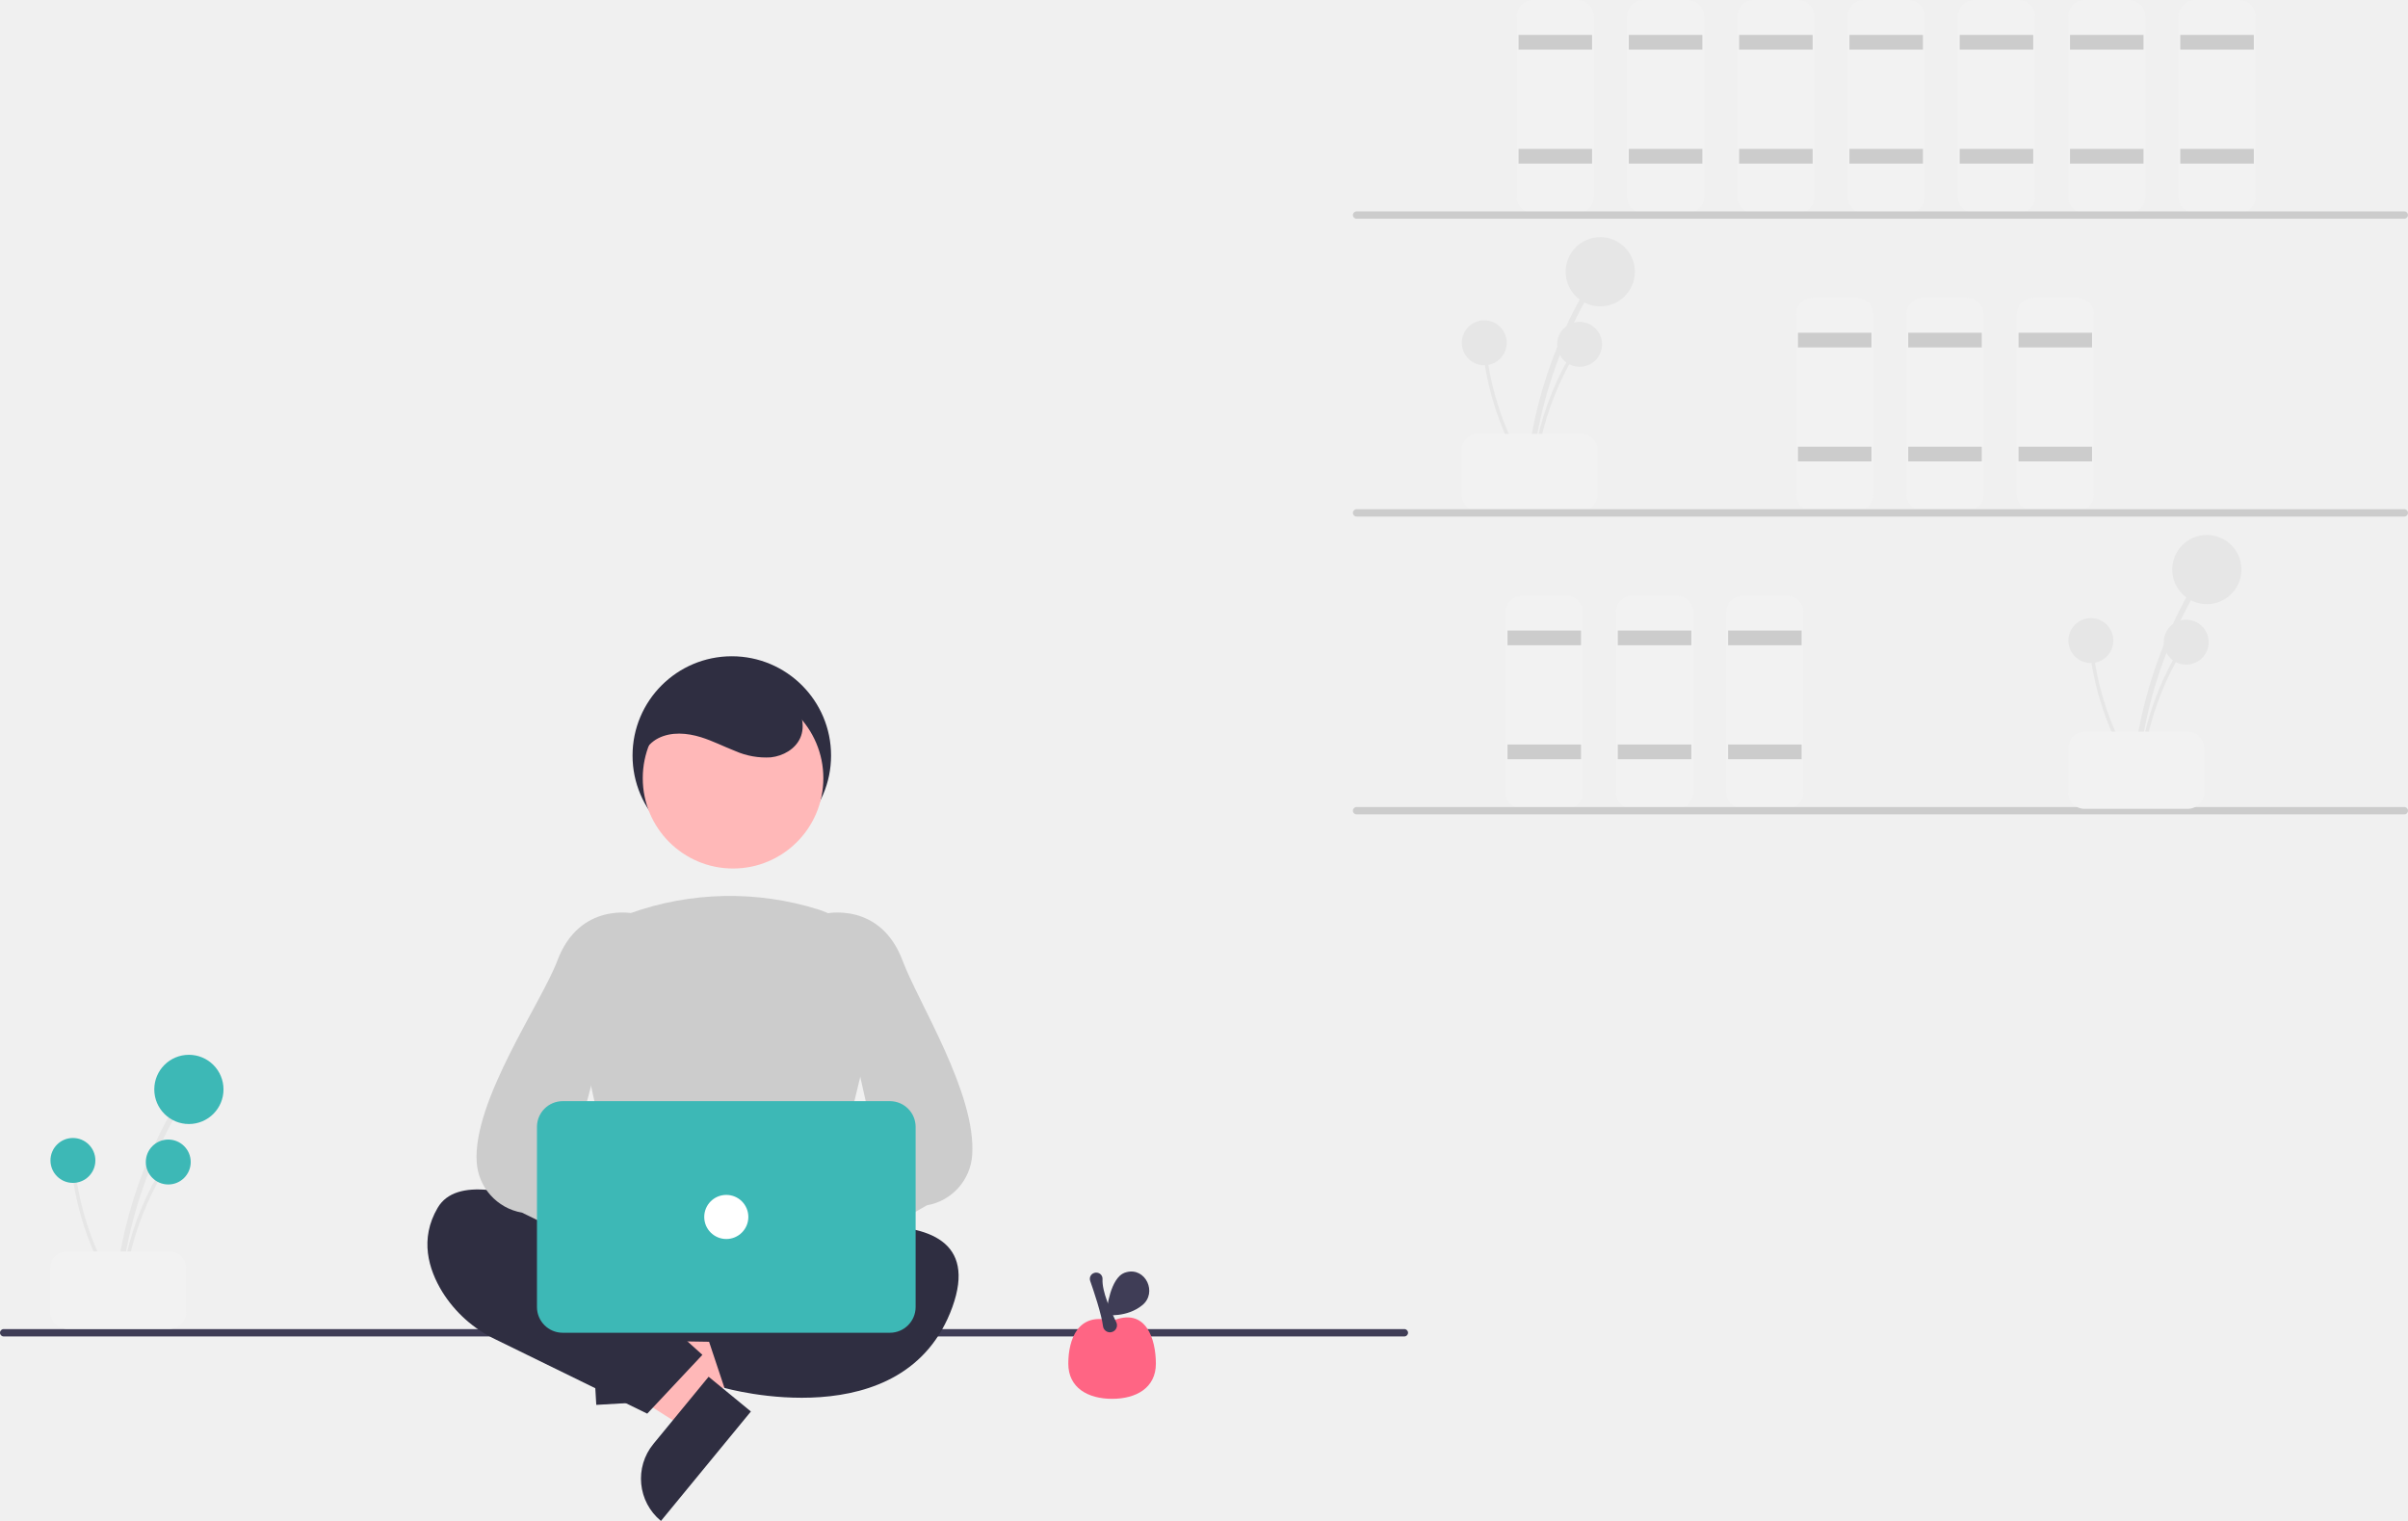
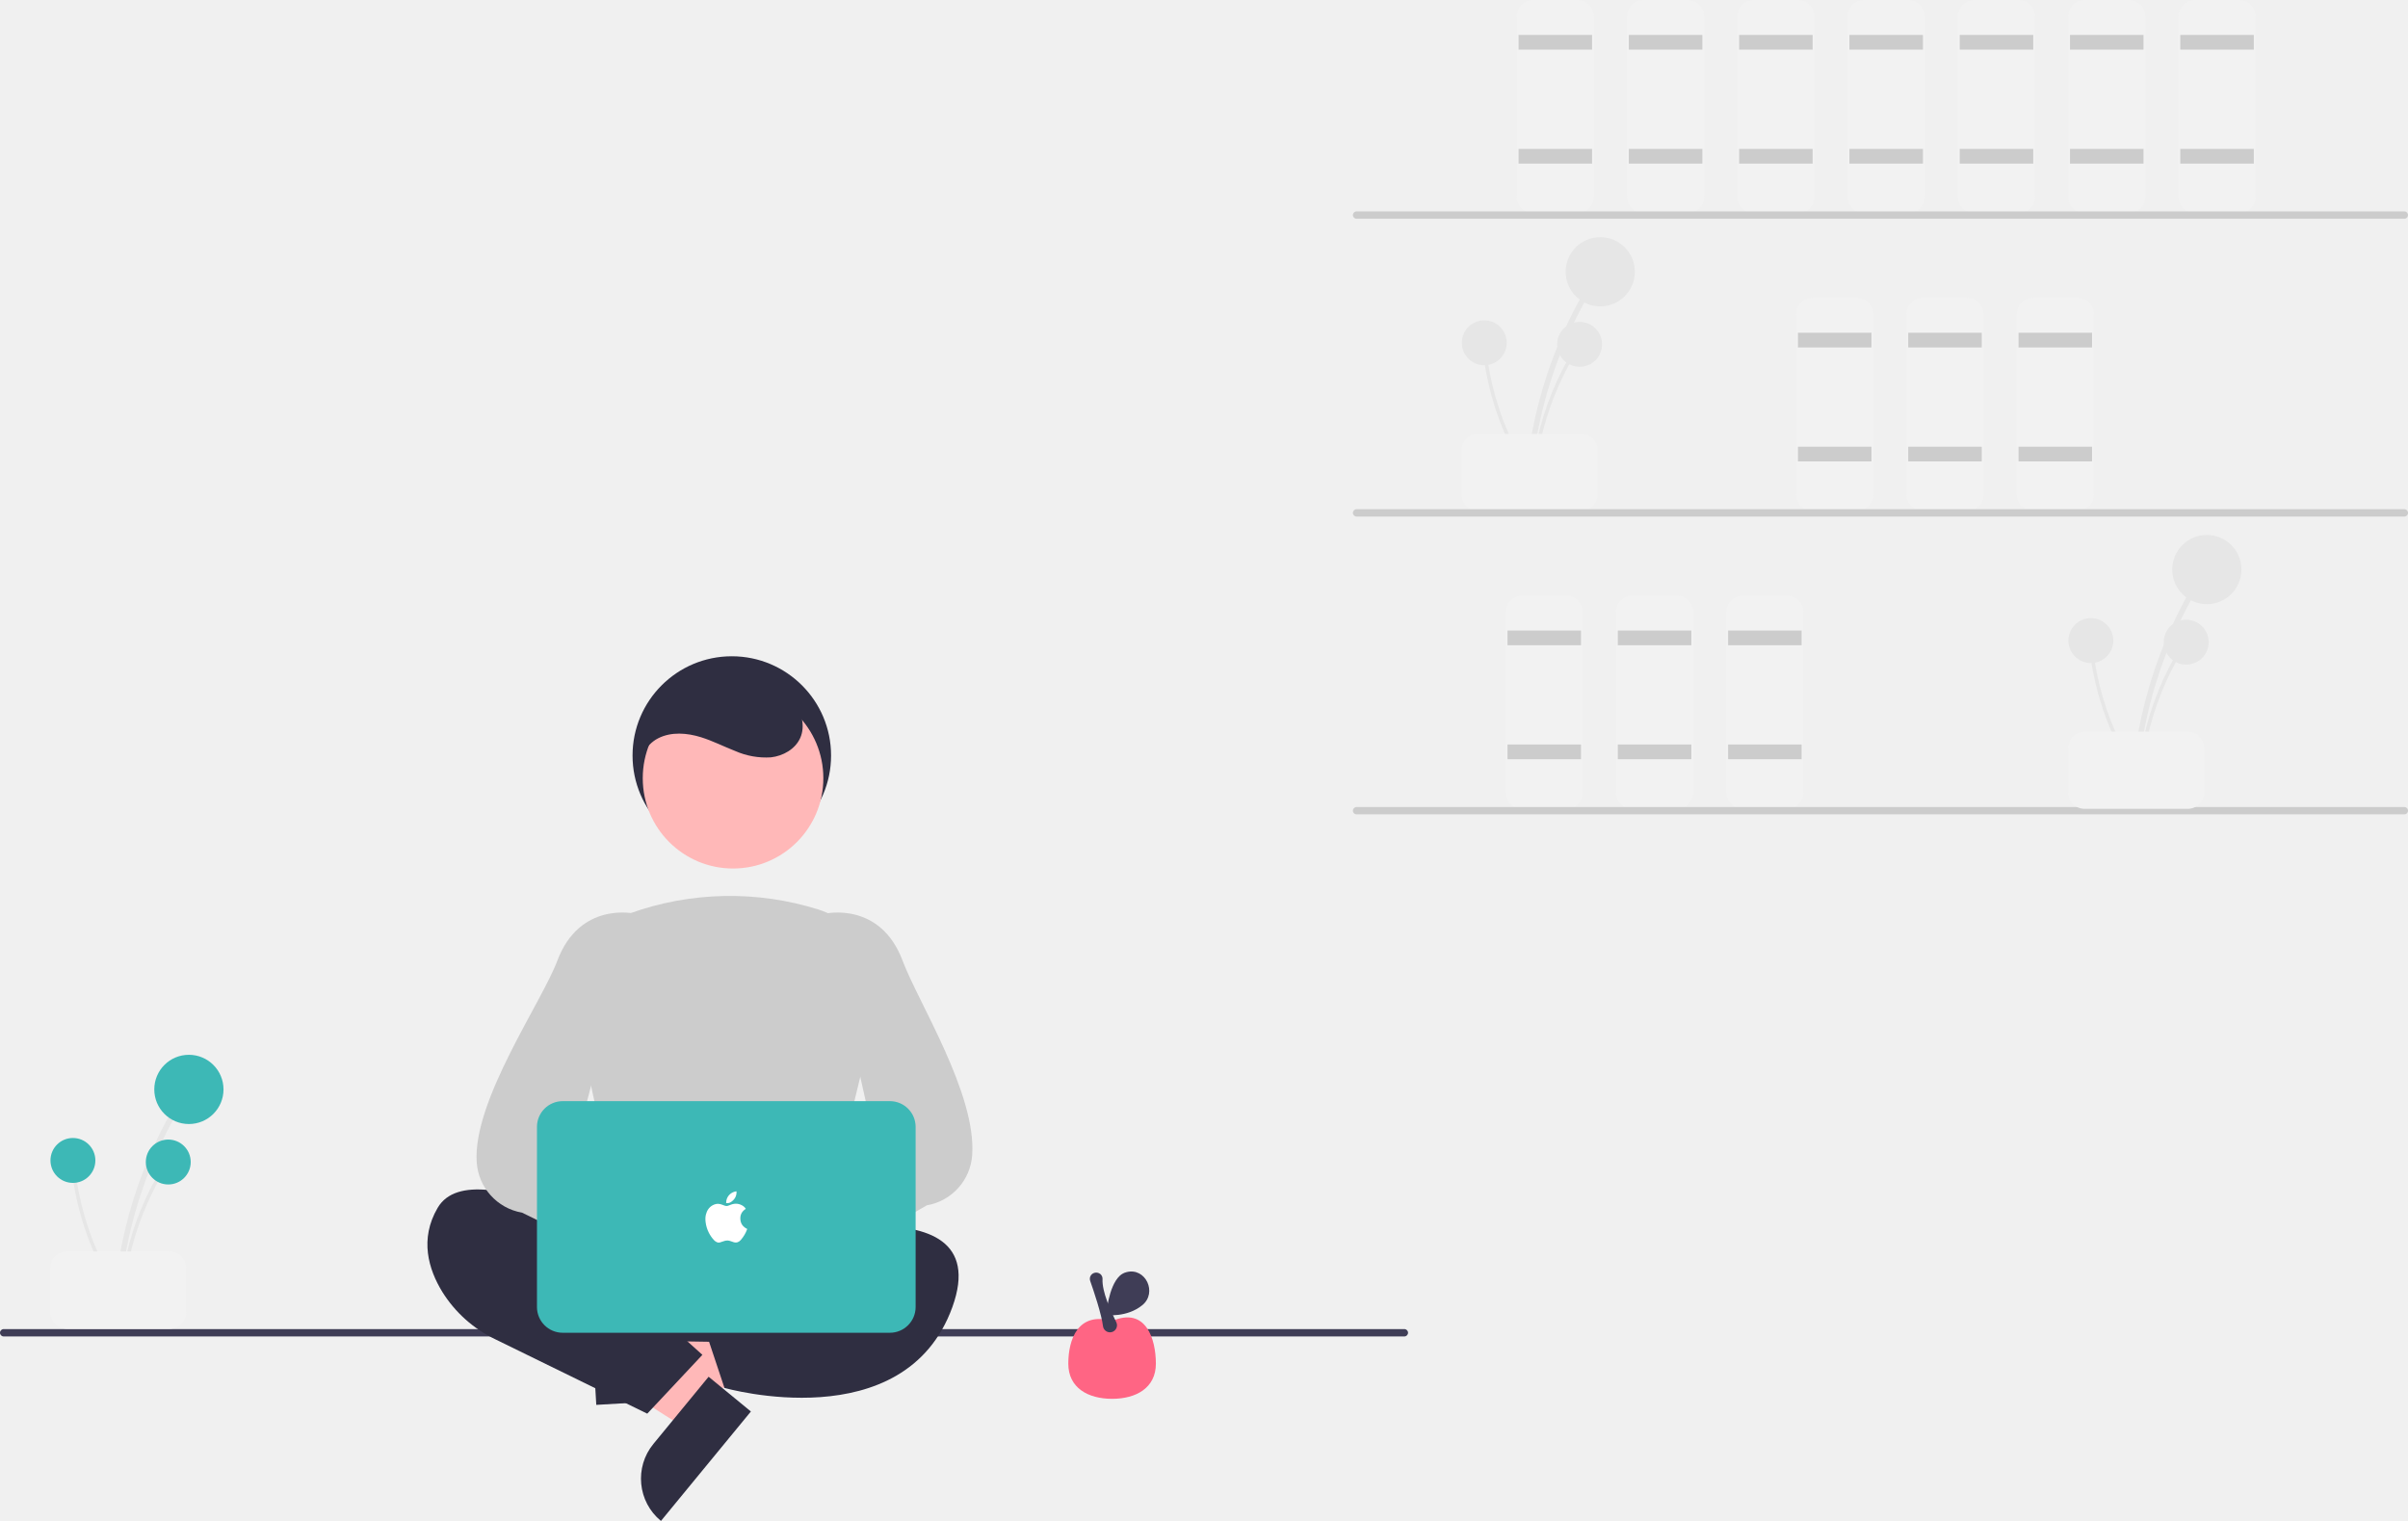
- <svg xmlns="http://www.w3.org/2000/svg" data-name="Layer 1" width="655" height="413.68" viewBox="0 0 655 413.68">
-   <path d="M689.063,372.583a122.041,122.041,0,0,1,10.101-38.517q2.28-5.092,5.018-9.961a.744.744,0,0,0-1.284-.75,123.729,123.729,0,0,0-13.768,37.982q-1.034,5.584-1.554,11.246c-.088.952,1.399.946,1.486,0Z" transform="translate(-272.5 -243.1602)" fill="#e6e6e6" />
-   <circle cx="435.282" cy="73.914" r="9.414" fill="#e6e6e6" />
-   <path d="M690.026,372.833a79.174,79.174,0,0,1,6.553-24.988q1.479-3.304,3.255-6.462a.483.483,0,0,0-.833-.487,80.268,80.268,0,0,0-8.932,24.641q-.671,3.622-1.008,7.296c-.057.618.908.614.964,0Z" transform="translate(-272.5 -243.1602)" fill="#e6e6e6" />
-   <circle cx="429.67" cy="93.662" r="6.108" fill="#e6e6e6" />
-   <path d="M688.809,372.257a79.174,79.174,0,0,1-10.202-23.733q-.866-3.515-1.408-7.097a.483.483,0,0,0-.956.128,80.268,80.268,0,0,0,8.113,24.922q1.699,3.269,3.693,6.373c.335.522,1.093-.074.76-.593Z" transform="translate(-272.5 -243.1602)" fill="#e6e6e6" />
-   <circle cx="403.735" cy="93.233" r="6.108" fill="#e6e6e6" />
-   <path d="M670.059,377.66v-12a4.505,4.505,0,0,1,4.5-4.5h28a4.505,4.505,0,0,1,4.5,4.5v12a4.505,4.505,0,0,1-4.5,4.5h-28A4.505,4.505,0,0,1,670.059,377.66Z" transform="translate(-272.5 -243.1602)" fill="#f2f2f2" style="isolation:isolate" />
-   <path d="M701.559,301.16h-12a4.505,4.505,0,0,1-4.5-4.5v-49a4.505,4.505,0,0,1,4.5-4.5h12a4.505,4.505,0,0,1,4.5,4.5v49A4.505,4.505,0,0,1,701.559,301.16Z" transform="translate(-272.5 -243.1602)" fill="#f2f2f2" style="isolation:isolate" />
-   <rect x="413.059" y="9.5" width="20" height="4" fill="#ccc" />
-   <rect x="413.059" y="40.5" width="20" height="4" fill="#ccc" />
-   <path d="M731.559,301.16h-12a4.505,4.505,0,0,1-4.5-4.5v-49a4.505,4.505,0,0,1,4.5-4.5h12a4.505,4.505,0,0,1,4.5,4.5v49A4.505,4.505,0,0,1,731.559,301.16Z" transform="translate(-272.5 -243.1602)" fill="#f2f2f2" style="isolation:isolate" />
-   <rect x="443.059" y="9.5" width="20" height="4" fill="#ccc" />
-   <rect x="443.059" y="40.5" width="20" height="4" fill="#ccc" />
-   <path d="M761.559,301.16h-12a4.505,4.505,0,0,1-4.5-4.5v-49a4.505,4.505,0,0,1,4.5-4.5h12a4.505,4.505,0,0,1,4.5,4.5v49A4.505,4.505,0,0,1,761.559,301.16Z" transform="translate(-272.5 -243.1602)" fill="#f2f2f2" style="isolation:isolate" />
-   <rect x="473.059" y="9.5" width="20" height="4" fill="#ccc" />
-   <rect x="473.059" y="40.5" width="20" height="4" fill="#ccc" />
-   <path d="M777.559,382.16h-12a4.505,4.505,0,0,1-4.5-4.5v-49a4.505,4.505,0,0,1,4.5-4.5h12a4.505,4.505,0,0,1,4.5,4.5v49A4.505,4.505,0,0,1,777.559,382.16Z" transform="translate(-272.5 -243.1602)" fill="#f2f2f2" style="isolation:isolate" />
-   <rect x="489.059" y="90.5" width="20" height="4" fill="#ccc" />
-   <rect x="489.059" y="121.5" width="20" height="4" fill="#ccc" />
-   <path d="M807.559,382.16h-12a4.505,4.505,0,0,1-4.5-4.5v-49a4.505,4.505,0,0,1,4.5-4.5h12a4.505,4.505,0,0,1,4.5,4.5v49A4.505,4.505,0,0,1,807.559,382.16Z" transform="translate(-272.5 -243.1602)" fill="#f2f2f2" style="isolation:isolate" />
-   <rect x="519.059" y="90.5" width="20" height="4" fill="#ccc" />
-   <rect x="519.059" y="121.5" width="20" height="4" fill="#ccc" />
-   <path d="M837.559,382.16h-12a4.505,4.505,0,0,1-4.5-4.5v-49a4.505,4.505,0,0,1,4.5-4.5h12a4.505,4.505,0,0,1,4.5,4.5v49A4.505,4.505,0,0,1,837.559,382.16Z" transform="translate(-272.5 -243.1602)" fill="#f2f2f2" style="isolation:isolate" />
-   <rect x="549.059" y="90.5" width="20" height="4" fill="#ccc" />
-   <rect x="549.059" y="121.5" width="20" height="4" fill="#ccc" />
-   <path d="M698.559,463.16h-12a4.505,4.505,0,0,1-4.5-4.5v-49a4.505,4.505,0,0,1,4.5-4.5h12a4.505,4.505,0,0,1,4.5,4.5v49A4.505,4.505,0,0,1,698.559,463.16Z" transform="translate(-272.5 -243.1602)" fill="#f2f2f2" style="isolation:isolate" />
-   <rect x="410.059" y="171.5" width="20" height="4" fill="#ccc" />
-   <rect x="410.059" y="202.5" width="20" height="4" fill="#ccc" />
-   <path d="M728.559,463.16h-12a4.505,4.505,0,0,1-4.5-4.5v-49a4.505,4.505,0,0,1,4.5-4.5h12a4.505,4.505,0,0,1,4.5,4.5v49A4.505,4.505,0,0,1,728.559,463.16Z" transform="translate(-272.5 -243.1602)" fill="#f2f2f2" style="isolation:isolate" />
-   <rect x="440.059" y="171.5" width="20" height="4" fill="#ccc" />
-   <rect x="440.059" y="202.5" width="20" height="4" fill="#ccc" />
-   <path d="M758.559,463.16h-12a4.505,4.505,0,0,1-4.5-4.5v-49a4.505,4.505,0,0,1,4.5-4.5h12a4.505,4.505,0,0,1,4.5,4.5v49A4.505,4.505,0,0,1,758.559,463.16Z" transform="translate(-272.5 -243.1602)" fill="#f2f2f2" style="isolation:isolate" />
-   <rect x="470.059" y="171.5" width="20" height="4" fill="#ccc" />
-   <rect x="470.059" y="202.5" width="20" height="4" fill="#ccc" />
-   <path d="M791.559,301.16h-12a4.505,4.505,0,0,1-4.5-4.5v-49a4.505,4.505,0,0,1,4.5-4.5h12a4.505,4.505,0,0,1,4.5,4.5v49A4.505,4.505,0,0,1,791.559,301.16Z" transform="translate(-272.5 -243.1602)" fill="#f2f2f2" style="isolation:isolate" />
-   <rect x="503.059" y="9.5" width="20" height="4" fill="#ccc" />
-   <rect x="503.059" y="40.5" width="20" height="4" fill="#ccc" />
-   <path d="M821.559,301.16h-12a4.505,4.505,0,0,1-4.5-4.5v-49a4.505,4.505,0,0,1,4.5-4.5h12a4.505,4.505,0,0,1,4.5,4.5v49A4.505,4.505,0,0,1,821.559,301.16Z" transform="translate(-272.5 -243.1602)" fill="#f2f2f2" style="isolation:isolate" />
-   <rect x="533.059" y="9.5" width="20" height="4" fill="#ccc" />
-   <rect x="533.059" y="40.5" width="20" height="4" fill="#ccc" />
-   <path d="M851.559,301.16h-12a4.505,4.505,0,0,1-4.5-4.5v-49a4.505,4.505,0,0,1,4.5-4.5h12a4.505,4.505,0,0,1,4.5,4.5v49A4.505,4.505,0,0,1,851.559,301.16Z" transform="translate(-272.5 -243.1602)" fill="#f2f2f2" style="isolation:isolate" />
-   <rect x="563.059" y="9.5" width="20" height="4" fill="#ccc" />
-   <rect x="563.059" y="40.5" width="20" height="4" fill="#ccc" />
-   <path d="M881.559,301.16h-12a4.505,4.505,0,0,1-4.5-4.5v-49a4.505,4.505,0,0,1,4.5-4.5h12a4.505,4.505,0,0,1,4.5,4.5v49A4.505,4.505,0,0,1,881.559,301.16Z" transform="translate(-272.5 -243.1602)" fill="#f2f2f2" style="isolation:isolate" />
-   <rect x="593.059" y="9.5" width="20" height="4" fill="#ccc" />
-   <rect x="593.059" y="40.5" width="20" height="4" fill="#ccc" />
-   <path d="M926.5,302.66h-285a1,1,0,0,1,0-2h285a1,1,0,0,1,0,2Z" transform="translate(-272.5 -243.1602)" fill="#ccc" />
-   <path d="M926.5,383.66h-285a1,1,0,0,1,0-2h285a1,1,0,0,1,0,2Z" transform="translate(-272.5 -243.1602)" fill="#ccc" />
-   <path d="M926.5,464.66h-285a1,1,0,0,1,0-2h285a1,1,0,0,1,0,2Z" transform="translate(-272.5 -243.1602)" fill="#ccc" />
-   <path d="M854.063,453.583a122.041,122.041,0,0,1,10.101-38.517q2.28-5.092,5.018-9.961a.744.744,0,0,0-1.284-.75,123.729,123.729,0,0,0-13.768,37.982q-1.034,5.584-1.554,11.246c-.088.952,1.399.946,1.486,0Z" transform="translate(-272.5 -243.1602)" fill="#e6e6e6" />
-   <circle cx="600.282" cy="154.914" r="9.414" fill="#e6e6e6" />
-   <path d="M855.026,453.833a79.174,79.174,0,0,1,6.553-24.988q1.479-3.304,3.255-6.462a.483.483,0,0,0-.833-.487,80.268,80.268,0,0,0-8.932,24.641q-.671,3.622-1.008,7.296c-.057.618.908.614.964,0Z" transform="translate(-272.5 -243.1602)" fill="#e6e6e6" />
-   <circle cx="594.67" cy="174.662" r="6.108" fill="#e6e6e6" />
-   <path d="M853.809,453.257a79.174,79.174,0,0,1-10.202-23.733q-.866-3.515-1.408-7.097a.483.483,0,0,0-.956.128,80.268,80.268,0,0,0,8.113,24.922q1.699,3.269,3.693,6.373c.335.522,1.093-.074.76-.593Z" transform="translate(-272.5 -243.1602)" fill="#e6e6e6" />
-   <circle cx="568.735" cy="174.233" r="6.108" fill="#e6e6e6" />
-   <path d="M835.059,458.66v-12a4.505,4.505,0,0,1,4.5-4.5h28a4.505,4.505,0,0,1,4.5,4.5v12a4.505,4.505,0,0,1-4.5,4.5h-28A4.505,4.505,0,0,1,835.059,458.66Z" transform="translate(-272.5 -243.1602)" fill="#f2f2f2" style="isolation:isolate" />
-   <path d="M654.5,606.66h-381a1,1,0,0,1,0-2h381a1,1,0,0,1,0,2Z" transform="translate(-272.5 -243.1602)" fill="#3f3d56" />
-   <circle cx="199.059" cy="205.5" r="27" fill="#2f2e41" />
-   <polygon points="173.405 378.826 172.69 366.588 219.556 358.003 220.612 376.067 173.405 378.826" fill="#ffb8b8" />
-   <path d="M436.622,598.163h23.644a0,0,0,0,1,0,0v14.887a0,0,0,0,1,0,0H421.735a0,0,0,0,1,0,0v0A14.887,14.887,0,0,1,436.622,598.163Z" transform="translate(747.3404 -113.1422) rotate(86.65462)" fill="#2f2e41" />
-   <polygon points="193.789 378.714 186.004 388.185 145.768 362.666 157.257 348.688 193.789 378.714" fill="#ffb8b8" />
-   <path d="M454.39,629.787h23.644a0,0,0,0,1,0,0v14.887a0,0,0,0,1,0,0H439.503a0,0,0,0,1,0,0v0A14.887,14.887,0,0,1,454.39,629.787Z" transform="translate(-597.3196 343.8614) rotate(-50.58212)" fill="#2f2e41" />
-   <path d="M443.887,577.83l-5.32,25.079a4,4,0,0,0,3.848,4.83l52.298.844a4,4,0,0,0,4.004-4.695l-4.575-25.922a4,4,0,0,0-3.939-3.305H447.8A4,4,0,0,0,443.887,577.83Z" transform="translate(-272.5 -243.1602)" fill="#2f2e41" />
-   <path d="M452.559,586.66s-51-32-61-15c-5,8.5-2.5,16.75,1.25,22.875a34.631,34.631,0,0,0,14.402,12.891l41.347,20.234,15-16-10-9Z" transform="translate(-272.5 -243.1602)" fill="#2f2e41" />
-   <path d="M478.559,581.66s66-19,53,17-62,22-62,22l-5-15,17-12Z" transform="translate(-272.5 -243.1602)" fill="#2f2e41" />
-   <circle cx="199.398" cy="211.665" r="24.561" fill="#ffb8b8" />
-   <path d="M473.185,585.629a131.994,131.994,0,0,1-30.257-3.986l-.292-.08-13.706-63.045a23.225,23.225,0,0,1,14.933-26.943,80.46,80.46,0,0,1,51.3-1.024h0a23.47,23.47,0,0,1,15.635,27.765l-15.308,63.195-.216.103C488.911,584.626,480.956,585.629,473.185,585.629Z" transform="translate(-272.5 -243.1602)" fill="#ccc" />
-   <path d="M454.774,590.527a10.056,10.056,0,0,1,14.475-5.312l26.987-23.425,2.442,18.408-26.001,19.422a10.11,10.11,0,0,1-17.902-9.094Z" transform="translate(-272.5 -243.1602)" fill="#ffb8b8" />
-   <path d="M480.512,595.636a4.534,4.534,0,0,1-1.296-.19,4.453,4.453,0,0,1-2.962-2.816l-3.257-9.229a4.472,4.472,0,0,1,1.302-4.902l36.769-22.074L496.573,491.763l.369-.089c.15-.037,15-3.417,21.086,12.811,4.261,11.365,20.031,36.077,18.919,52.776a14.885,14.885,0,0,1-12.322,13.728l-41.388,23.713A4.456,4.456,0,0,1,480.512,595.636Z" transform="translate(-272.5 -243.1602)" fill="#ccc" />
-   <path d="M484.636,588.333a10.056,10.056,0,0,0-14.475-5.312l-26.986-23.425-2.442,18.408,26.001,19.422a10.11,10.11,0,0,0,17.902-9.094Z" transform="translate(-272.5 -243.1602)" fill="#ffb8b8" />
-   <path d="M461.606,595.636a4.456,4.456,0,0,1-2.724-.935l-44.388-21.713a14.885,14.885,0,0,1-12.322-13.728c-1.113-16.699,17.657-43.411,21.919-54.776,6.085-16.228,20.936-12.849,21.086-12.811l.369.089L428.051,558.424l39.769,20.074a4.472,4.472,0,0,1,1.302,4.902l-3.257,9.229a4.453,4.453,0,0,1-2.962,2.816A4.535,4.535,0,0,1,461.606,595.636Z" transform="translate(-272.5 -243.1602)" fill="#ccc" />
-   <path d="M514.559,605.66h-89a7.008,7.008,0,0,1-7-7v-49a7.008,7.008,0,0,1,7-7h89a7.008,7.008,0,0,1,7,7v49A7.008,7.008,0,0,1,514.559,605.66Z" transform="translate(-272.5 -243.1602)" fill="#3db8b6" />
-   <circle cx="197.559" cy="331" r="6" fill="#fff" />
-   <path d="M447.091,453.826c-1.456-3.692.933-8.092,4.476-9.881s7.818-1.448,11.608-.27c3.185.991,6.17,2.526,9.277,3.738a20.762,20.762,0,0,0,9.753,1.737c3.314-.374,6.613-2.233,7.969-5.28,1.406-3.159.45-7.013-1.715-9.709a18.799,18.799,0,0,0-8.612-5.535c-7.308-2.574-15.748-2.65-22.532,1.093s-11.394,11.71-9.992,19.33" transform="translate(-272.5 -243.1602)" fill="#2f2e41" />
-   <path d="M305.162,594.979A122.042,122.042,0,0,1,315.263,556.461q2.28-5.092,5.018-9.961a.744.744,0,0,0-1.284-.75,123.728,123.728,0,0,0-13.768,37.982q-1.034,5.584-1.554,11.246c-.088.952,1.399.946,1.486,0Z" transform="translate(-272.5 -243.1602)" fill="#e6e6e6" />
-   <circle cx="51.381" cy="296.31" r="9.414" fill="#3db8b6" />
-   <path d="M306.125,595.229a79.174,79.174,0,0,1,6.553-24.988q1.479-3.304,3.255-6.462a.483.483,0,0,0-.833-.487,80.269,80.269,0,0,0-8.932,24.641q-.671,3.622-1.008,7.296c-.057.618.908.614.964,0Z" transform="translate(-272.5 -243.1602)" fill="#e6e6e6" />
-   <circle cx="45.769" cy="316.058" r="6.108" fill="#3db8b6" />
-   <path d="M304.908,594.652a79.174,79.174,0,0,1-10.202-23.733q-.866-3.515-1.408-7.097a.483.483,0,0,0-.956.128,80.268,80.268,0,0,0,8.113,24.922q1.699,3.269,3.693,6.373c.335.522,1.093-.074.76-.593Z" transform="translate(-272.5 -243.1602)" fill="#e6e6e6" />
-   <circle cx="19.835" cy="315.629" r="6.108" fill="#3db8b6" />
-   <path d="M286.159,600.056v-12a4.505,4.505,0,0,1,4.5-4.5h28a4.505,4.505,0,0,1,4.5,4.5v12a4.505,4.505,0,0,1-4.5,4.5h-28A4.505,4.505,0,0,1,286.159,600.056Z" transform="translate(-272.5 -243.1602)" fill="#f2f2f2" style="isolation:isolate" />
-   <path d="M586.909,614.061c0,6.577-5.332,9.567-11.909,9.567s-11.909-2.99-11.909-9.567S565.738,599.81,575,602.456C584.262,598.487,586.909,607.484,586.909,614.061Z" transform="translate(-272.5 -243.1602)" fill="#ff6584" />
-   <path d="M574.42,605.537a1.904,1.904,0,0,1-1.891-1.659c-.394-3.281-2.568-9.708-3.484-12.318l-0-.001a1.703,1.703,0,0,1,.22-1.566,1.787,1.787,0,0,1,2.663-.192,1.705,1.705,0,0,1,.468,1.276c-.179,3.351,2.263,8.765,3.735,11.694a1.908,1.908,0,0,1-1.51,2.756A1.763,1.763,0,0,1,574.42,605.537Z" transform="translate(-272.5 -243.1602)" fill="#3f3d56" />
-   <path d="M583.232,598.146c4.134-3.383.891-10.308-4.283-8.978a4.178,4.178,0,0,0-1.864.994c-3.174,2.998-3.666,10.669-3.666,10.669S579.024,601.59,583.232,598.146Z" transform="translate(-272.5 -243.1602)" fill="#3f3d56" />
+ <svg xmlns="http://www.w3.org/2000/svg" version="1.1" id="Layer_1" x="0px" y="0px" width="655px" height="413.68px" viewBox="0 0 655 413.68" enable-background="new 0 0 655 413.68" xml:space="preserve">
+   <path fill="#E6E6E6" d="M416.563,129.423c1.236-13.306,4.648-26.318,10.101-38.517c1.521-3.395,3.192-6.715,5.019-9.961  c0.195-0.361,0.061-0.813-0.301-1.008c-0.345-0.186-0.774-0.074-0.982,0.257c-6.64,11.821-11.291,24.653-13.769,37.982  c-0.688,3.723-1.207,7.471-1.554,11.246C414.988,130.375,416.476,130.369,416.563,129.423z" />
+   <circle fill="#E6E6E6" cx="435.282" cy="73.914" r="9.414" />
+   <path fill="#E6E6E6" d="M417.526,129.673c0.801-8.632,3.015-17.074,6.553-24.988c0.985-2.203,2.07-4.356,3.255-6.462  c0.127-0.235,0.039-0.527-0.195-0.654c-0.224-0.121-0.502-0.048-0.637,0.167c-4.308,7.668-7.325,15.993-8.933,24.641  c-0.446,2.415-0.782,4.847-1.008,7.296C416.505,130.291,417.469,130.287,417.526,129.673z" />
+   <circle fill="#E6E6E6" cx="429.67" cy="93.662" r="6.108" />
+   <path fill="#E6E6E6" d="M416.309,129.096c-4.677-7.299-8.124-15.316-10.202-23.732c-0.577-2.343-1.047-4.709-1.407-7.098  c-0.045-0.263-0.294-0.44-0.557-0.396c-0.25,0.042-0.425,0.271-0.399,0.524c1.32,8.696,4.062,17.115,8.112,24.922  c1.133,2.179,2.364,4.303,3.693,6.373C415.883,130.211,416.642,129.615,416.309,129.096L416.309,129.096z" />
+   <circle fill="#E6E6E6" cx="403.735" cy="93.233" r="6.108" />
+   <path fill="#F2F2F2" d="M397.559,134.5v-12c0.003-2.484,2.017-4.497,4.5-4.5h28c2.484,0.003,4.498,2.016,4.5,4.5v12  c-0.002,2.484-2.016,4.497-4.5,4.5h-28C399.575,138.997,397.562,136.984,397.559,134.5z" />
+   <path fill="#F2F2F2" d="M429.059,58h-12c-2.483-0.003-4.497-2.016-4.5-4.5v-49c0.003-2.484,2.017-4.497,4.5-4.5h12  c2.484,0.003,4.498,2.016,4.5,4.5v49C433.557,55.984,431.543,57.997,429.059,58z" />
+   <rect x="413.059" y="9.5" fill="#CCCCCC" width="20" height="4" />
+   <rect x="413.059" y="40.5" fill="#CCCCCC" width="20" height="4" />
+   <path fill="#F2F2F2" d="M459.059,58h-12c-2.483-0.003-4.497-2.016-4.5-4.5v-49c0.003-2.484,2.017-4.497,4.5-4.5h12  c2.484,0.003,4.498,2.016,4.5,4.5v49C463.557,55.984,461.543,57.997,459.059,58z" />
+   <rect x="443.059" y="9.5" fill="#CCCCCC" width="20" height="4" />
+   <rect x="443.059" y="40.5" fill="#CCCCCC" width="20" height="4" />
+   <path fill="#F2F2F2" d="M489.059,58h-12c-2.483-0.003-4.497-2.016-4.5-4.5v-49c0.003-2.484,2.017-4.497,4.5-4.5h12  c2.484,0.003,4.498,2.016,4.5,4.5v49C493.557,55.984,491.543,57.997,489.059,58z" />
+   <rect x="473.059" y="9.5" fill="#CCCCCC" width="20" height="4" />
+   <rect x="473.059" y="40.5" fill="#CCCCCC" width="20" height="4" />
+   <path fill="#F2F2F2" d="M505.059,139h-12c-2.483-0.003-4.497-2.016-4.5-4.5v-49c0.003-2.484,2.017-4.497,4.5-4.5h12  c2.484,0.003,4.498,2.016,4.5,4.5v49C509.557,136.984,507.543,138.997,505.059,139z" />
+   <rect x="489.059" y="90.5" fill="#CCCCCC" width="20" height="4" />
+   <rect x="489.059" y="121.5" fill="#CCCCCC" width="20" height="4" />
+   <path fill="#F2F2F2" d="M535.059,139h-12c-2.483-0.003-4.497-2.016-4.5-4.5v-49c0.003-2.484,2.017-4.497,4.5-4.5h12  c2.484,0.003,4.498,2.016,4.5,4.5v49C539.557,136.984,537.543,138.997,535.059,139z" />
+   <rect x="519.059" y="90.5" fill="#CCCCCC" width="20" height="4" />
+   <rect x="519.059" y="121.5" fill="#CCCCCC" width="20" height="4" />
+   <path fill="#F2F2F2" d="M565.059,139h-12c-2.483-0.003-4.497-2.016-4.5-4.5v-49c0.003-2.484,2.017-4.497,4.5-4.5h12  c2.484,0.003,4.498,2.016,4.5,4.5v49C569.557,136.984,567.543,138.997,565.059,139z" />
+   <rect x="549.059" y="90.5" fill="#CCCCCC" width="20" height="4" />
+   <rect x="549.059" y="121.5" fill="#CCCCCC" width="20" height="4" />
+   <path fill="#F2F2F2" d="M426.059,220h-12c-2.483-0.003-4.497-2.016-4.5-4.5v-49c0.003-2.484,2.017-4.497,4.5-4.5h12  c2.484,0.003,4.498,2.016,4.5,4.5v49C430.557,217.984,428.543,219.997,426.059,220z" />
+   <rect x="410.059" y="171.5" fill="#CCCCCC" width="20" height="4" />
+   <rect x="410.059" y="202.5" fill="#CCCCCC" width="20" height="4" />
+   <path fill="#F2F2F2" d="M456.059,220h-12c-2.483-0.003-4.497-2.016-4.5-4.5v-49c0.003-2.484,2.017-4.497,4.5-4.5h12  c2.484,0.003,4.498,2.016,4.5,4.5v49C460.557,217.984,458.543,219.997,456.059,220z" />
+   <rect x="440.059" y="171.5" fill="#CCCCCC" width="20" height="4" />
+   <rect x="440.059" y="202.5" fill="#CCCCCC" width="20" height="4" />
+   <path fill="#F2F2F2" d="M486.059,220h-12c-2.483-0.003-4.497-2.016-4.5-4.5v-49c0.003-2.484,2.017-4.497,4.5-4.5h12  c2.484,0.003,4.498,2.016,4.5,4.5v49C490.557,217.984,488.543,219.997,486.059,220z" />
+   <rect x="470.059" y="171.5" fill="#CCCCCC" width="20" height="4" />
+   <rect x="470.059" y="202.5" fill="#CCCCCC" width="20" height="4" />
+   <path fill="#F2F2F2" d="M519.059,58h-12c-2.483-0.003-4.497-2.016-4.5-4.5v-49c0.003-2.484,2.017-4.497,4.5-4.5h12  c2.484,0.003,4.498,2.016,4.5,4.5v49C523.557,55.984,521.543,57.997,519.059,58z" />
+   <rect x="503.059" y="9.5" fill="#CCCCCC" width="20" height="4" />
+   <rect x="503.059" y="40.5" fill="#CCCCCC" width="20" height="4" />
+   <path fill="#F2F2F2" d="M549.059,58h-12c-2.483-0.003-4.497-2.016-4.5-4.5v-49c0.003-2.484,2.017-4.497,4.5-4.5h12  c2.484,0.003,4.498,2.016,4.5,4.5v49C553.557,55.984,551.543,57.997,549.059,58z" />
+   <rect x="533.059" y="9.5" fill="#CCCCCC" width="20" height="4" />
+   <rect x="533.059" y="40.5" fill="#CCCCCC" width="20" height="4" />
+   <path fill="#F2F2F2" d="M579.059,58h-12c-2.483-0.003-4.497-2.016-4.5-4.5v-49c0.003-2.484,2.017-4.497,4.5-4.5h12  c2.484,0.003,4.498,2.016,4.5,4.5v49C583.557,55.984,581.543,57.997,579.059,58z" />
+   <rect x="563.059" y="9.5" fill="#CCCCCC" width="20" height="4" />
+   <rect x="563.059" y="40.5" fill="#CCCCCC" width="20" height="4" />
+   <path fill="#F2F2F2" d="M609.059,58h-12c-2.483-0.003-4.497-2.016-4.5-4.5v-49c0.003-2.484,2.017-4.497,4.5-4.5h12  c2.484,0.003,4.498,2.016,4.5,4.5v49C613.557,55.984,611.543,57.997,609.059,58z" />
+   <rect x="593.059" y="9.5" fill="#CCCCCC" width="20" height="4" />
+   <rect x="593.059" y="40.5" fill="#CCCCCC" width="20" height="4" />
+   <path fill="#CCCCCC" d="M654,59.5H369c-0.553,0-1-0.448-1-1s0.447-1,1-1h285c0.553,0,1,0.448,1,1S654.553,59.5,654,59.5z" />
+   <path fill="#CCCCCC" d="M654,140.5H369c-0.553,0-1-0.448-1-1s0.447-1,1-1h285c0.553,0,1,0.448,1,1S654.553,140.5,654,140.5z" />
+   <path fill="#CCCCCC" d="M654,221.5H369c-0.553,0-1-0.447-1-1s0.447-1,1-1h285c0.553,0,1,0.447,1,1S654.553,221.5,654,221.5z" />
+   <path fill="#E6E6E6" d="M581.563,210.423c1.236-13.306,4.648-26.318,10.101-38.517c1.521-3.395,3.192-6.715,5.019-9.961  c0.195-0.361,0.061-0.813-0.301-1.008c-0.345-0.186-0.774-0.074-0.982,0.257c-6.64,11.821-11.291,24.653-13.769,37.982  c-0.688,3.723-1.207,7.471-1.554,11.246C579.988,211.375,581.476,211.369,581.563,210.423z" />
+   <circle fill="#E6E6E6" cx="600.282" cy="154.914" r="9.414" />
+   <path fill="#E6E6E6" d="M582.526,210.673c0.801-8.632,3.015-17.074,6.553-24.988c0.985-2.203,2.07-4.356,3.255-6.462  c0.127-0.235,0.039-0.527-0.195-0.654c-0.224-0.121-0.502-0.048-0.637,0.167c-4.308,7.668-7.325,15.993-8.933,24.641  c-0.446,2.415-0.782,4.848-1.008,7.296C581.505,211.291,582.469,211.287,582.526,210.673z" />
+   <circle fill="#E6E6E6" cx="594.67" cy="174.662" r="6.108" />
+   <path fill="#E6E6E6" d="M581.309,210.096c-4.677-7.298-8.124-15.316-10.202-23.732c-0.577-2.343-1.047-4.709-1.407-7.098  c-0.045-0.263-0.294-0.44-0.557-0.396c-0.25,0.042-0.425,0.271-0.399,0.524c1.32,8.696,4.062,17.115,8.112,24.922  c1.133,2.179,2.364,4.303,3.693,6.373C580.883,211.211,581.642,210.615,581.309,210.096L581.309,210.096z" />
+   <circle fill="#E6E6E6" cx="568.735" cy="174.233" r="6.108" />
+   <path fill="#F2F2F2" d="M562.559,215.5v-12c0.003-2.484,2.017-4.497,4.5-4.5h28c2.484,0.003,4.498,2.016,4.5,4.5v12  c-0.002,2.484-2.016,4.497-4.5,4.5h-28C564.575,219.997,562.562,217.984,562.559,215.5z" />
+   <path fill="#3F3D56" d="M382,363.5H1c-0.552,0-1-0.447-1-1s0.448-1,1-1h381c0.553,0,1,0.447,1,1S382.553,363.5,382,363.5z" />
+   <circle fill="#2F2E41" cx="199.059" cy="205.5" r="27" />
+   <polygon fill="#FFB8B8" points="173.405,378.826 172.69,366.588 219.556,358.003 220.612,376.067 " />
+   <path fill="#2F2E41" d="M175.675,357.641l1.38,23.604l0,0l-14.861,0.868l0,0l-2.249-38.465l0,0l0,0  C168.153,343.169,175.196,349.434,175.675,357.641z" />
+   <polygon fill="#FFB8B8" points="193.789,378.714 186.004,388.185 145.768,362.666 157.257,348.688 " />
+   <path fill="#2F2E41" d="M177.737,392.726l15.013-18.266l0,0l11.5,9.453l0,0l-24.466,29.767l0,0l0,0  C173.434,408.459,172.517,399.078,177.737,392.726z" />
+   <path fill="#2F2E41" d="M171.387,334.67l-5.32,25.079c-0.458,2.161,0.922,4.284,3.083,4.743c0.251,0.053,0.508,0.082,0.765,0.086  l52.298,0.844c2.209,0.035,4.029-1.727,4.064-3.935c0.004-0.255-0.016-0.51-0.061-0.76l-4.575-25.923  c-0.337-1.911-1.998-3.305-3.939-3.305H175.3C173.41,331.5,171.779,332.822,171.387,334.67z" />
+   <path fill="#2F2E41" d="M180.059,343.5c0,0-51-32-61-15c-5,8.5-2.5,16.75,1.25,22.875c3.48,5.577,8.476,10.048,14.402,12.891  l41.348,20.234l15-16l-10-9L180.059,343.5z" />
+   <path fill="#2F2E41" d="M206.059,338.5c0,0,66-19,53,17s-62,22-62,22l-5-15l17-12L206.059,338.5z" />
+   <circle fill="#FFB8B8" cx="199.397" cy="211.666" r="24.561" />
+   <path fill="#CCCCCC" d="M200.685,342.469c-10.206-0.154-20.359-1.492-30.257-3.986l-0.292-0.08l-13.706-63.045  c-2.551-11.465,3.858-23.03,14.933-26.943c16.53-5.931,34.546-6.291,51.299-1.024h0c11.658,3.757,18.467,15.848,15.635,27.765  l-15.308,63.195l-0.216,0.103C216.411,341.466,208.456,342.469,200.685,342.469z" />
+   <path fill="#FFB8B8" d="M182.274,347.366c1.88-5.226,7.641-7.938,12.866-6.058c0.558,0.201,1.096,0.45,1.609,0.745l26.986-23.424  l2.441,18.408l-26.001,19.422c-3.098,4.646-9.375,5.9-14.021,2.803C182.269,356.671,180.664,351.752,182.274,347.366  L182.274,347.366z" />
+   <path fill="#CCCCCC" d="M208.012,352.476c-0.439,0-0.876-0.064-1.296-0.19c-1.386-0.403-2.49-1.453-2.962-2.816l-3.257-9.229  c-0.625-1.746-0.106-3.696,1.302-4.902l36.769-22.074l-14.494-64.661l0.368-0.089c0.15-0.037,15-3.417,21.086,12.811  c4.262,11.365,20.031,36.077,18.919,52.776c-0.435,6.876-5.533,12.556-12.322,13.728l-41.388,23.713  C209.957,352.146,208.999,352.475,208.012,352.476z" />
+   <path fill="#FFB8B8" d="M212.136,345.173c-1.88-5.226-7.641-7.938-12.867-6.058c-0.557,0.201-1.096,0.45-1.609,0.745l-26.986-23.425  l-2.442,18.409l26.001,19.422c3.098,4.646,9.375,5.9,14.021,2.803C212.142,354.477,213.747,349.559,212.136,345.173L212.136,345.173  z" />
+   <path fill="#CCCCCC" d="M189.106,352.476c-0.986-0.001-1.944-0.33-2.724-0.935l-44.388-21.713  c-6.789-1.173-11.887-6.852-12.322-13.728c-1.112-16.699,17.657-43.411,21.919-54.776c6.085-16.228,20.936-12.849,21.086-12.811  l0.368,0.089l-17.494,66.661l39.769,20.074c1.409,1.206,1.926,3.156,1.302,4.902l-3.257,9.229c-0.473,1.363-1.577,2.413-2.962,2.816  C189.981,352.411,189.545,352.476,189.106,352.476z" />
+   <path fill="#3DB8B6" d="M242.059,362.5h-89c-3.864-0.005-6.996-3.136-7-7v-49c0.004-3.864,3.136-6.996,7-7h89  c3.864,0.004,6.996,3.136,7,7v49C249.055,359.364,245.923,362.495,242.059,362.5z" />
+   <path fill="#2F2E41" d="M174.591,210.666c-1.456-3.692,0.933-8.093,4.476-9.881s7.818-1.448,11.608-0.27  c3.185,0.991,6.17,2.526,9.277,3.738c3.063,1.357,6.41,1.954,9.753,1.737c3.314-0.374,6.613-2.232,7.969-5.28  c1.406-3.159,0.45-7.013-1.715-9.709c-2.303-2.606-5.284-4.522-8.611-5.535c-7.308-2.574-15.749-2.649-22.533,1.093  c-6.784,3.742-11.394,11.71-9.992,19.33" />
+   <path fill="#E6E6E6" d="M32.663,351.818c1.235-13.306,4.647-26.317,10.101-38.518c1.52-3.395,3.192-6.715,5.018-9.961  c0.195-0.361,0.06-0.813-0.302-1.007c-0.344-0.186-0.773-0.073-0.982,0.257c-6.639,11.821-11.291,24.653-13.768,37.982  c-0.689,3.723-1.207,7.472-1.554,11.246C31.088,352.771,32.575,352.765,32.663,351.818L32.663,351.818z" />
+   <circle fill="#3DB8B6" cx="51.381" cy="296.31" r="9.415" />
+   <path fill="#E6E6E6" d="M33.625,352.068c0.801-8.632,3.015-17.073,6.553-24.987c0.986-2.203,2.071-4.356,3.255-6.462  c0.127-0.235,0.04-0.527-0.195-0.654c-0.223-0.121-0.502-0.048-0.637,0.167c-4.307,7.669-7.325,15.993-8.932,24.641  c-0.447,2.415-0.783,4.847-1.008,7.296C32.604,352.687,33.569,352.683,33.625,352.068z" />
+   <circle fill="#3DB8B6" cx="45.77" cy="316.058" r="6.107" />
+   <path fill="#E6E6E6" d="M32.408,351.492c-4.677-7.299-8.124-15.316-10.202-23.733c-0.577-2.343-1.046-4.708-1.408-7.097  c-0.044-0.263-0.293-0.44-0.556-0.396c-0.25,0.042-0.425,0.271-0.4,0.523c1.321,8.696,4.062,17.115,8.113,24.923  c1.133,2.179,2.363,4.303,3.692,6.372C31.983,352.607,32.741,352.011,32.408,351.492L32.408,351.492z" />
+   <circle fill="#3DB8B6" cx="19.834" cy="315.629" r="6.107" />
+   <path fill="#F2F2F2" d="M13.659,356.896v-12c0.002-2.484,2.016-4.497,4.5-4.5h28c2.484,0.003,4.497,2.016,4.5,4.5v12  c-0.003,2.484-2.016,4.497-4.5,4.5h-28C15.674,361.393,13.661,359.38,13.659,356.896z" />
+   <path fill="#FF6584" d="M314.409,370.9c0,6.577-5.332,9.566-11.909,9.566s-11.909-2.989-11.909-9.566s2.646-14.251,11.909-11.604  C311.763,355.326,314.409,364.323,314.409,370.9z" />
+   <path fill="#3F3D56" d="M301.92,362.377c-0.958,0.002-1.768-0.709-1.891-1.659c-0.394-3.281-2.568-9.708-3.484-12.318v-0.001  c-0.188-0.526-0.106-1.112,0.22-1.566c0.601-0.783,1.722-0.931,2.505-0.329c0.056,0.042,0.108,0.088,0.159,0.137  c0.326,0.342,0.496,0.805,0.468,1.276c-0.179,3.351,2.263,8.765,3.735,11.694c0.474,0.941,0.095,2.088-0.847,2.562  c-0.208,0.104-0.432,0.171-0.663,0.194C302.055,362.374,301.987,362.377,301.92,362.377z" />
+   <path fill="#3F3D56" d="M310.732,354.985c4.134-3.384,0.891-10.308-4.283-8.979c-0.696,0.167-1.338,0.509-1.864,0.994  c-3.174,2.998-3.666,10.669-3.666,10.669S306.524,358.43,310.732,354.985z" />
+   <g>
+     <path fill-rule="evenodd" clip-rule="evenodd" fill="#FFFFFF" d="M195.711,337.965c-0.137,0-0.272,0-0.408,0   c-0.436-0.116-0.799-0.354-1.105-0.681c-0.568-0.605-1.026-1.288-1.401-2.026c-0.45-0.886-0.728-1.822-0.857-2.805   c-0.092-0.706-0.099-1.411,0.075-2.105c0.27-1.077,0.819-1.959,1.813-2.515c0.643-0.358,1.33-0.513,2.055-0.333   c0.406,0.101,0.801,0.254,1.192,0.406c0.36,0.14,0.705,0.168,1.065,0.007c0.235-0.104,0.483-0.181,0.725-0.269   c1.167-0.426,2.27-0.297,3.301,0.396c0.287,0.193,0.515,0.448,0.702,0.753c-1.048,0.664-1.573,1.59-1.483,2.843   c0.089,1.255,0.756,2.097,1.857,2.624c-0.012,0.045-0.017,0.072-0.026,0.098c-0.371,1.076-0.964,2.024-1.698,2.886   c-0.502,0.589-1.135,0.845-1.907,0.635c-0.274-0.074-0.542-0.176-0.808-0.279c-0.564-0.218-1.134-0.267-1.715-0.084   C196.627,337.66,196.17,337.813,195.711,337.965z" />
+     <path fill-rule="evenodd" clip-rule="evenodd" fill="#FFFFFF" d="M200.336,324.035c0.081,1.266-0.48,2.206-1.494,2.904   c-0.381,0.262-0.823,0.338-1.318,0.298c0.017-0.231,0.009-0.468,0.053-0.694c0.249-1.272,1.245-2.246,2.52-2.481   c0.026-0.005,0.05-0.018,0.075-0.026C200.227,324.035,200.282,324.035,200.336,324.035z" />
+   </g>
</svg>
